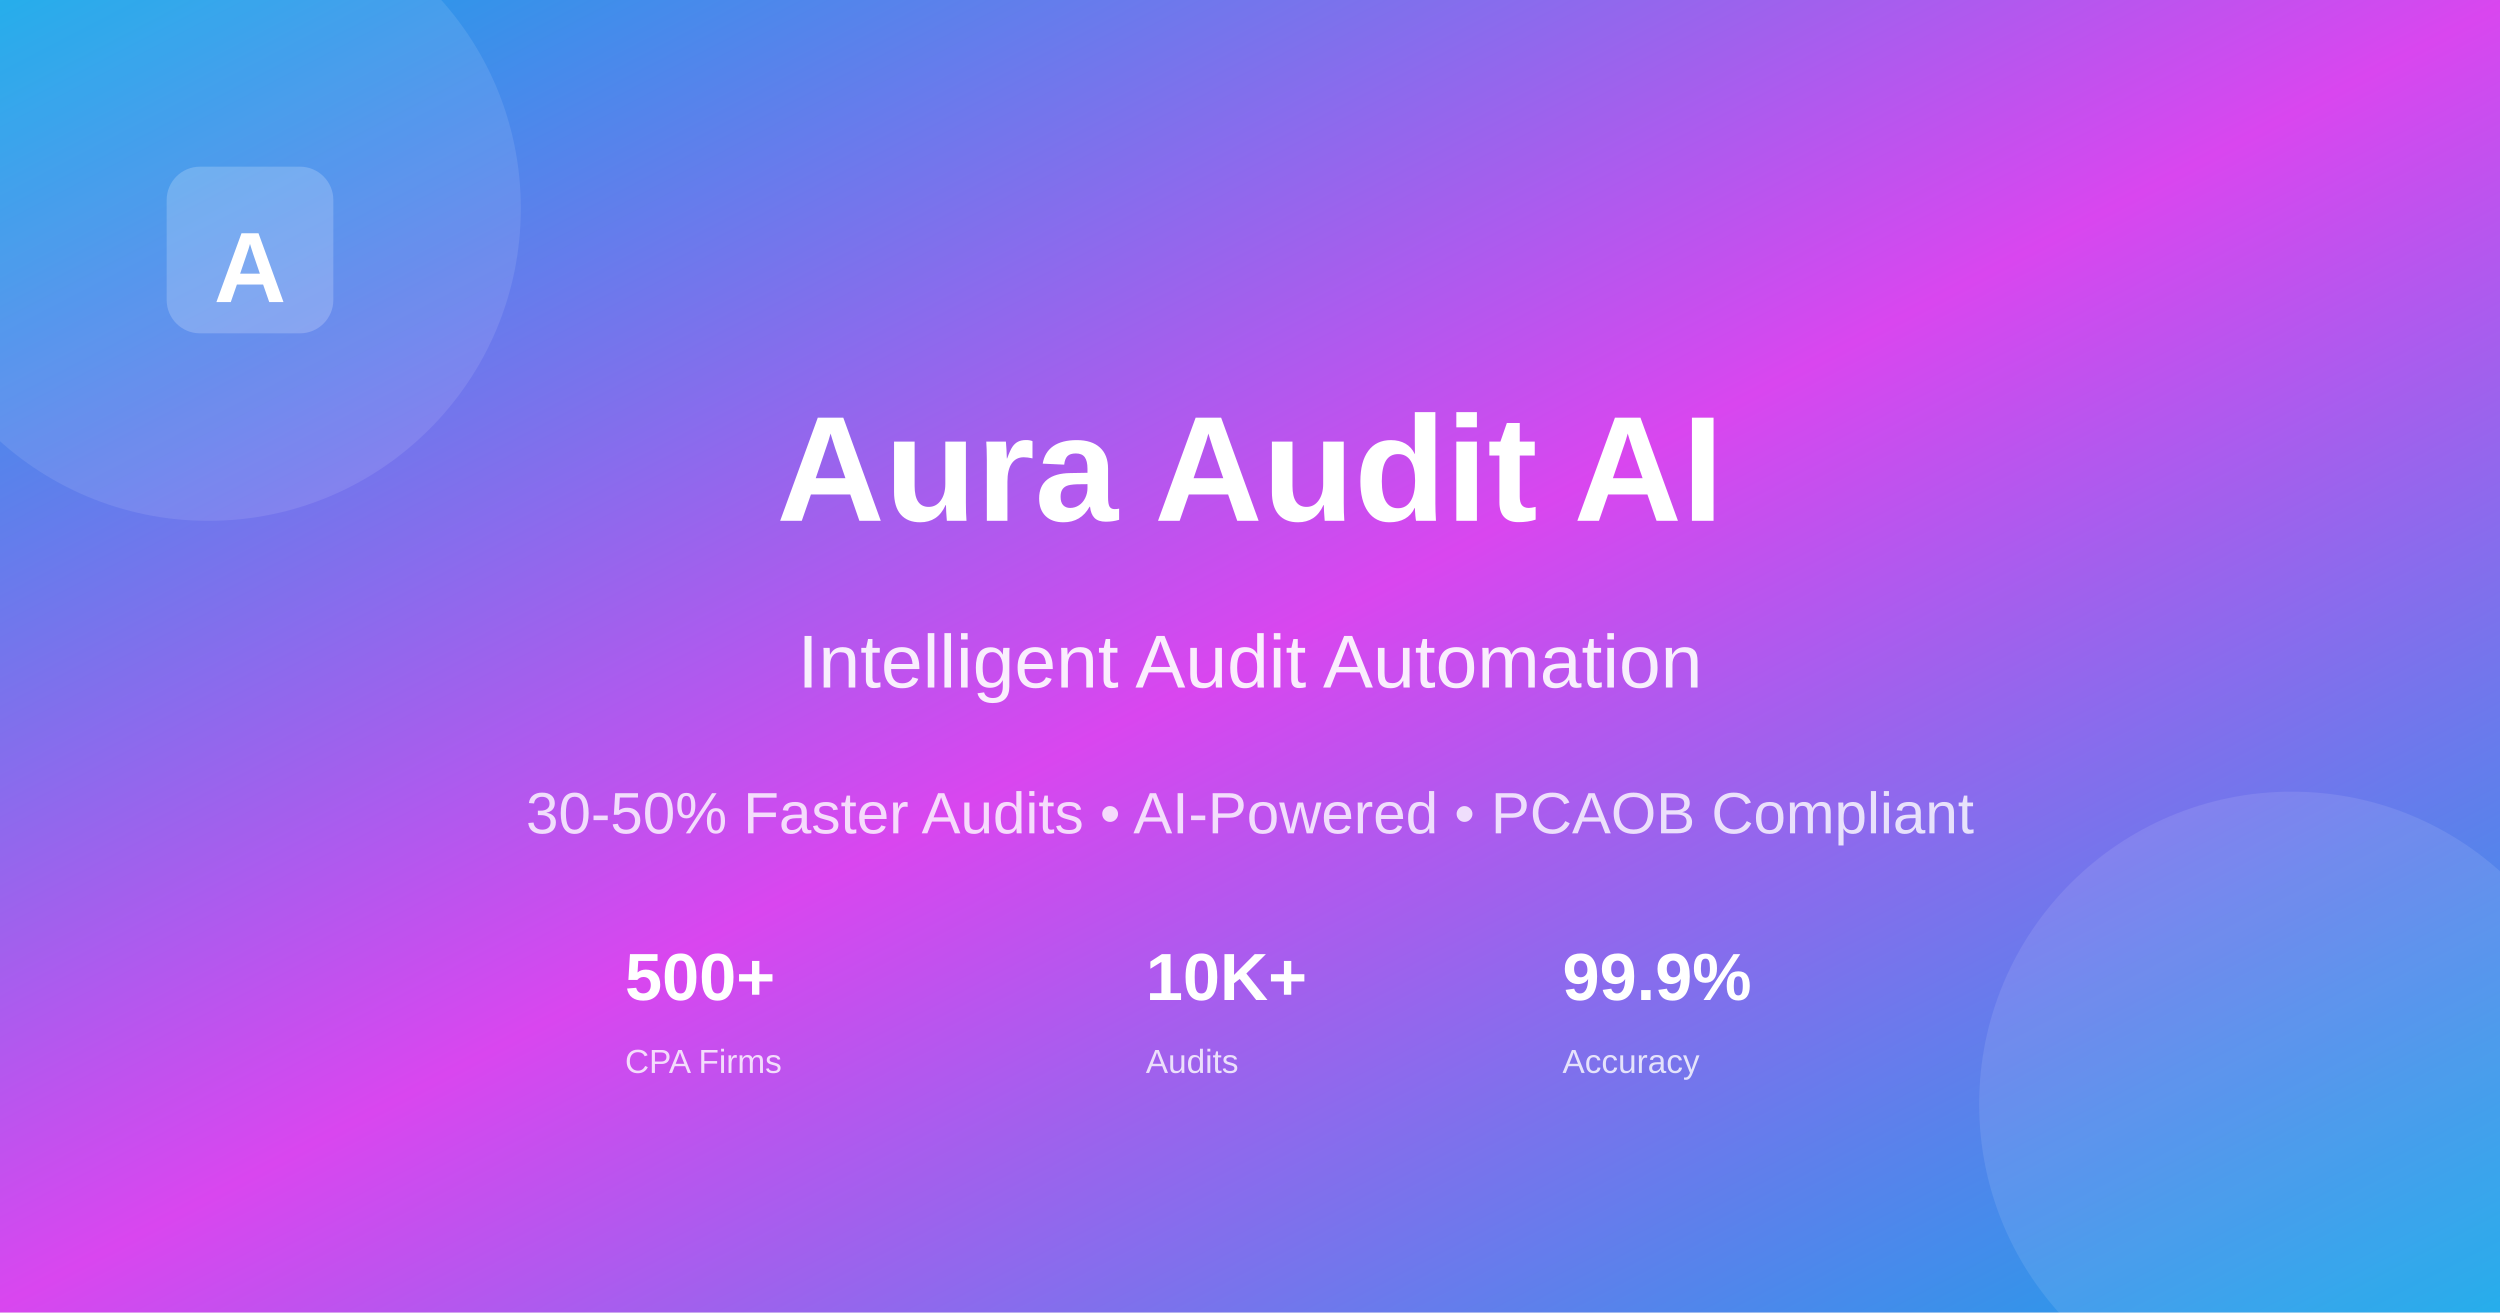
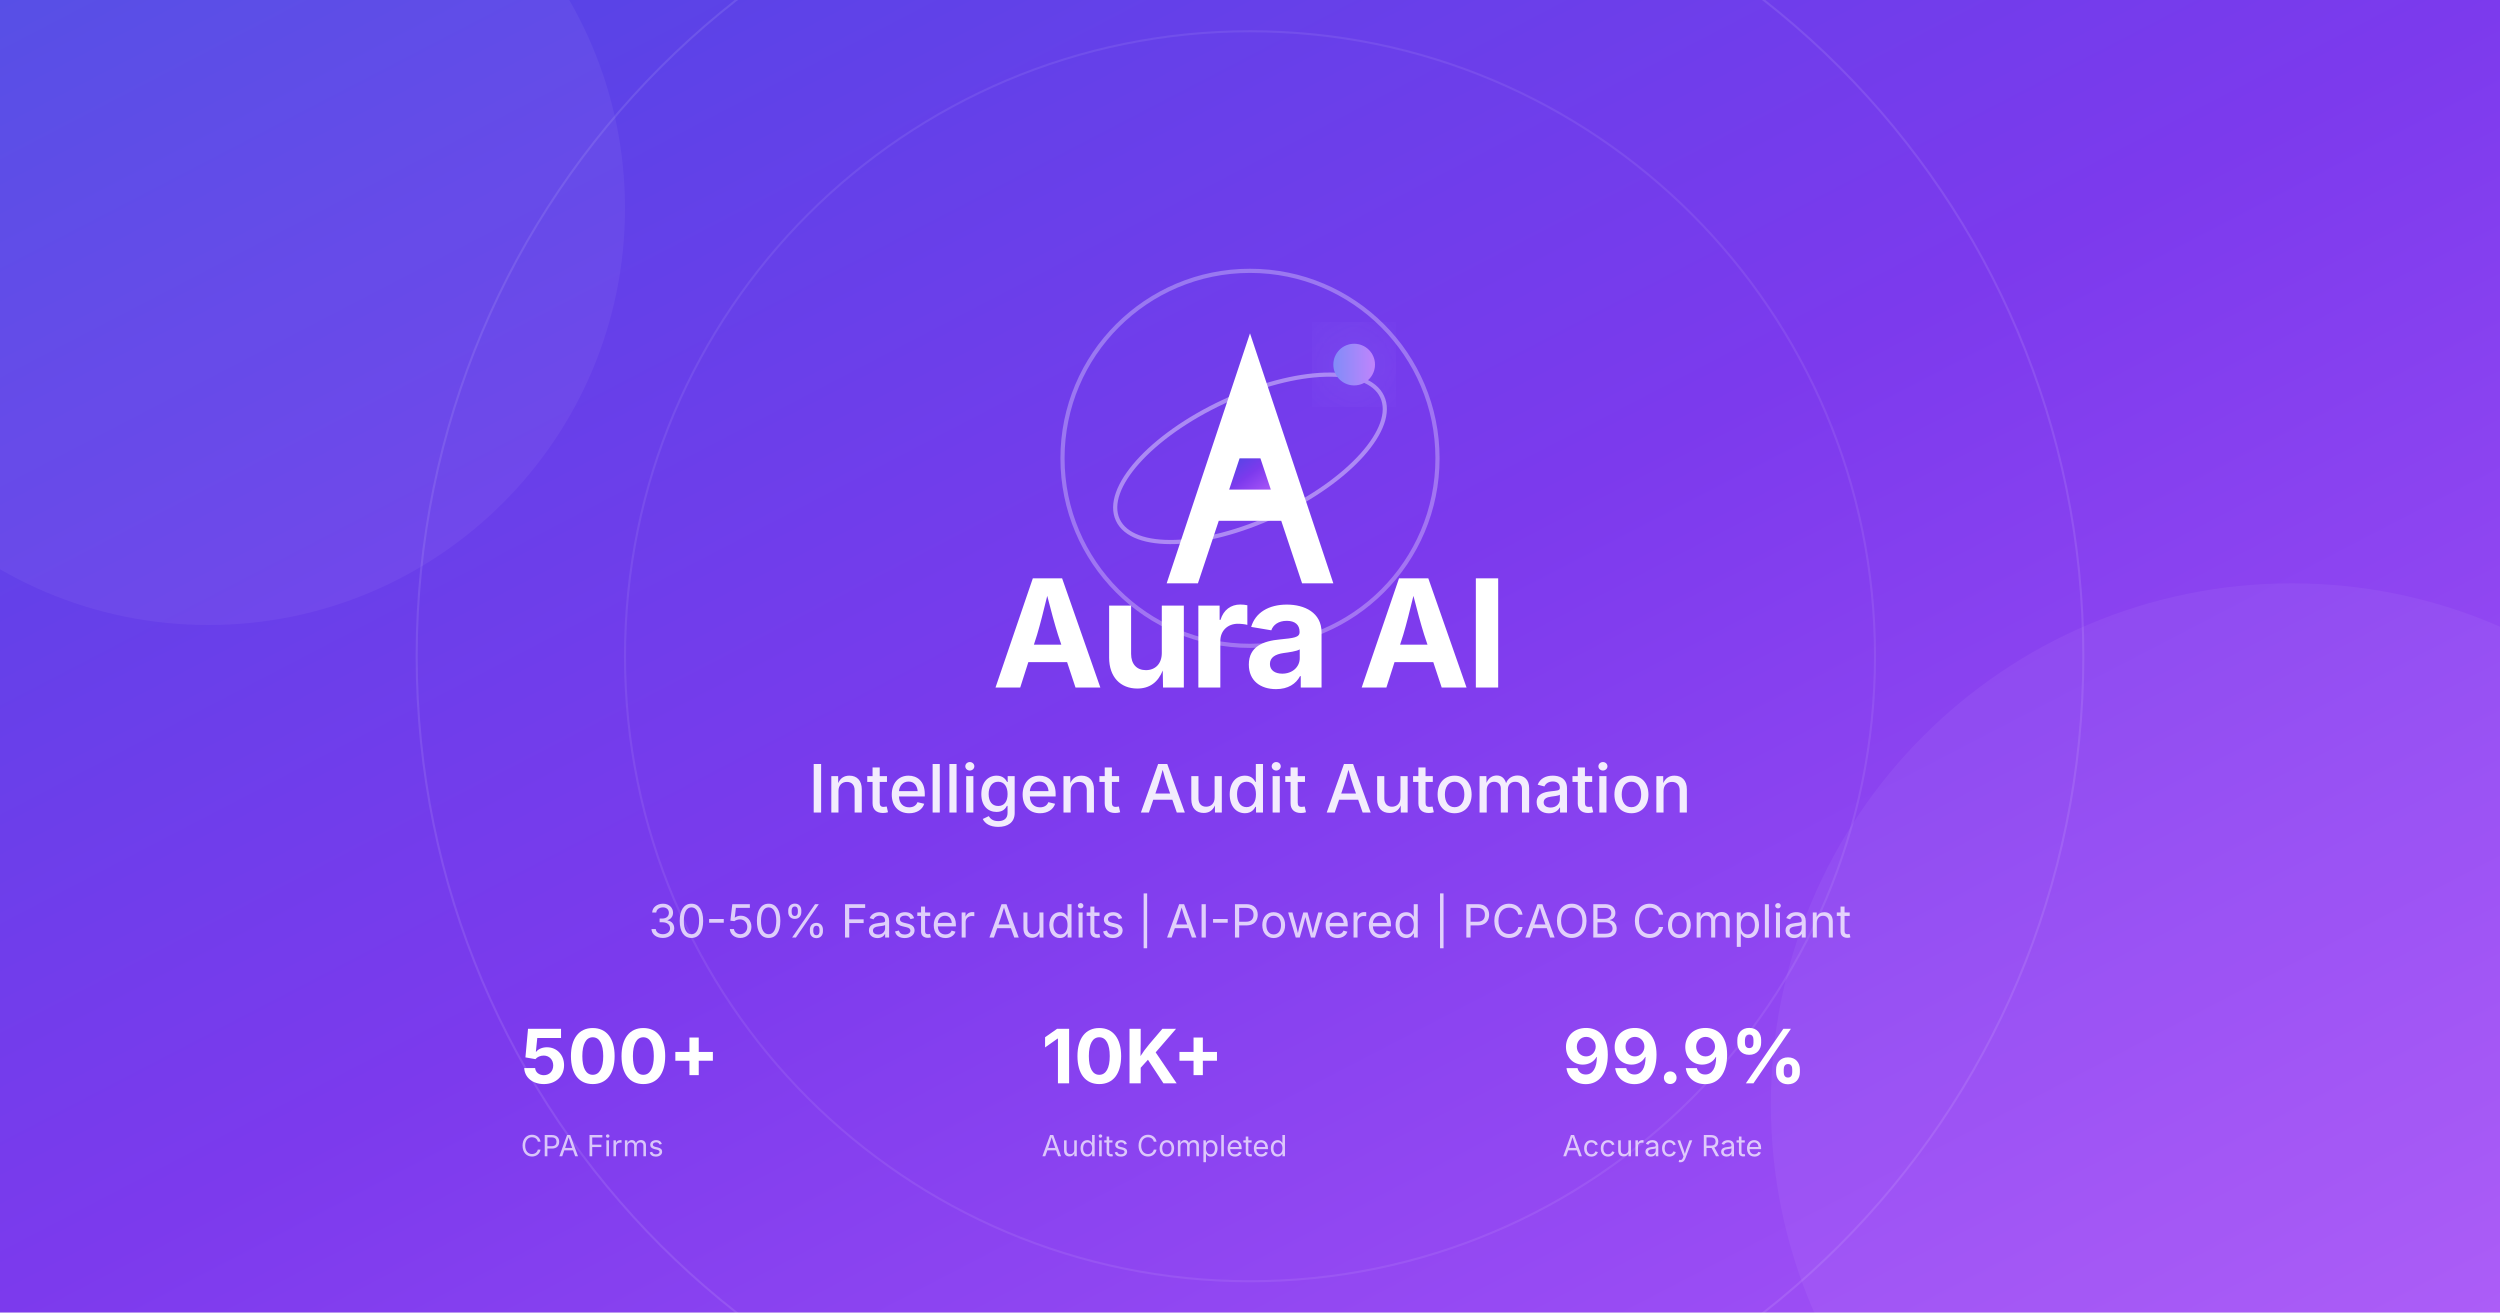
<svg xmlns="http://www.w3.org/2000/svg" width="1200" height="630">
  <defs>
    <linearGradient id="bgGradient" x1="0%" y1="0%" x2="100%" y2="100%">
-       <stop offset="0%" style="stop-color:#0ea5e9;stop-opacity:1" />
-       <stop offset="50%" style="stop-color:#d946ef;stop-opacity:1" />
-       <stop offset="100%" style="stop-color:#0ea5e9;stop-opacity:1" />
+       <stop offset="0%" stop-color="#4F46E5" />
+       <stop offset="50%" stop-color="#7C3AED" />
+       <stop offset="100%" stop-color="#A855F7" />
    </linearGradient>
-     <linearGradient id="textGradient" x1="0%" y1="0%" x2="100%" y2="0%">
-       <stop offset="0%" style="stop-color:#ffffff;stop-opacity:1" />
-       <stop offset="100%" style="stop-color:#e0f2fe;stop-opacity:1" />
+     <linearGradient id="accentGradient" x1="0%" y1="0%" x2="100%" y2="0%">
+       <stop offset="0%" stop-color="#818CF8" />
+       <stop offset="100%" stop-color="#C084FC" />
    </linearGradient>
+     <filter id="glow" x="-50%" y="-50%" width="200%" height="200%">
+       <feGaussianBlur stdDeviation="20" result="blur" />
+       <feMerge>
+         <feMergeNode in="blur" />
+         <feMergeNode in="SourceGraphic" />
+       </feMerge>
+     </filter>
  </defs>
  <rect width="1200" height="630" fill="url(#bgGradient)" />
-   <circle cx="100" cy="100" r="150" fill="rgba(255,255,255,0.1)" />
-   <circle cx="1100" cy="530" r="150" fill="rgba(255,255,255,0.1)" />
-   <rect x="80" y="80" width="80" height="80" rx="16" fill="white" opacity="0.2" />
-   <text x="120" y="145" font-family="Arial, sans-serif" font-size="48" font-weight="bold" fill="white" text-anchor="middle">A</text>
-   <text x="600" y="250" font-family="Arial, sans-serif" font-size="72" font-weight="bold" fill="white" text-anchor="middle">Aura Audit AI</text>
-   <text x="600" y="330" font-family="Arial, sans-serif" font-size="36" fill="rgba(255,255,255,0.9)" text-anchor="middle">Intelligent Audit Automation</text>
-   <text x="600" y="400" font-family="Arial, sans-serif" font-size="28" fill="rgba(255,255,255,0.8)" text-anchor="middle">30-50% Faster Audits • AI-Powered • PCAOB Compliant</text>
-   <g transform="translate(300, 480)">
-     <text x="0" y="0" font-family="Arial, sans-serif" font-size="32" font-weight="bold" fill="white">500+</text>
-     <text x="0" y="35" font-family="Arial, sans-serif" font-size="16" fill="rgba(255,255,255,0.8)">CPA Firms</text>
+   <circle cx="100" cy="100" r="200" fill="rgba(255,255,255,0.05)" />
+   <circle cx="1100" cy="530" r="250" fill="rgba(255,255,255,0.05)" />
+   <circle cx="600" cy="315" r="400" fill="none" stroke="rgba(255,255,255,0.1)" stroke-width="1" />
+   <circle cx="600" cy="315" r="300" fill="none" stroke="rgba(255,255,255,0.08)" stroke-width="1" />
+   <g transform="translate(500, 120)">
+     <ellipse cx="100" cy="100" rx="90" ry="90" stroke="rgba(255,255,255,0.3)" stroke-width="2" fill="none" />
+     <ellipse cx="100" cy="100" rx="70" ry="30" stroke="rgba(255,255,255,0.4)" stroke-width="2" fill="none" transform="rotate(-25, 100, 100)" />
+     <path d="M100 40 L140 160 L125 160 L115 130 L85 130 L75 160 L60 160 L100 40Z" fill="white" />
+     <path d="M90 115 L110 115 L105 100 L95 100 Z" fill="url(#bgGradient)" />
+     <circle cx="150" cy="55" r="10" fill="url(#accentGradient)" filter="url(#glow)" />
  </g>
-   <g transform="translate(550, 480)">
-     <text x="0" y="0" font-family="Arial, sans-serif" font-size="32" font-weight="bold" fill="white">10K+</text>
-     <text x="0" y="35" font-family="Arial, sans-serif" font-size="16" fill="rgba(255,255,255,0.8)">Audits</text>
+   <text x="600" y="330" font-family="Inter, -apple-system, BlinkMacSystemFont, sans-serif" font-size="72" font-weight="700" fill="white" text-anchor="middle" letter-spacing="-2">
+     Aura AI
+   </text>
+   <text x="600" y="390" font-family="Inter, -apple-system, BlinkMacSystemFont, sans-serif" font-size="32" fill="rgba(255,255,255,0.9)" text-anchor="middle" font-weight="500">
+     Intelligent Audit Automation
+   </text>
+   <text x="600" y="450" font-family="Inter, -apple-system, BlinkMacSystemFont, sans-serif" font-size="22" fill="rgba(255,255,255,0.75)" text-anchor="middle">
+     30-50% Faster Audits  |  AI-Powered  |  PCAOB Compliant
+   </text>
+   <g transform="translate(250, 520)">
+     <text x="0" y="0" font-family="Inter, -apple-system, sans-serif" font-size="36" font-weight="700" fill="white">500+</text>
+     <text x="0" y="35" font-family="Inter, -apple-system, sans-serif" font-size="14" fill="rgba(255,255,255,0.7)">CPA Firms</text>
  </g>
-   <g transform="translate(750, 480)">
-     <text x="0" y="0" font-family="Arial, sans-serif" font-size="32" font-weight="bold" fill="white">99.9%</text>
-     <text x="0" y="35" font-family="Arial, sans-serif" font-size="16" fill="rgba(255,255,255,0.8)">Accuracy</text>
+   <g transform="translate(500, 520)">
+     <text x="0" y="0" font-family="Inter, -apple-system, sans-serif" font-size="36" font-weight="700" fill="white">10K+</text>
+     <text x="0" y="35" font-family="Inter, -apple-system, sans-serif" font-size="14" fill="rgba(255,255,255,0.7)">Audits Completed</text>
+   </g>
+   <g transform="translate(750, 520)">
+     <text x="0" y="0" font-family="Inter, -apple-system, sans-serif" font-size="36" font-weight="700" fill="white">99.9%</text>
+     <text x="0" y="35" font-family="Inter, -apple-system, sans-serif" font-size="14" fill="rgba(255,255,255,0.7)">Accuracy Rate</text>
  </g>
</svg>
